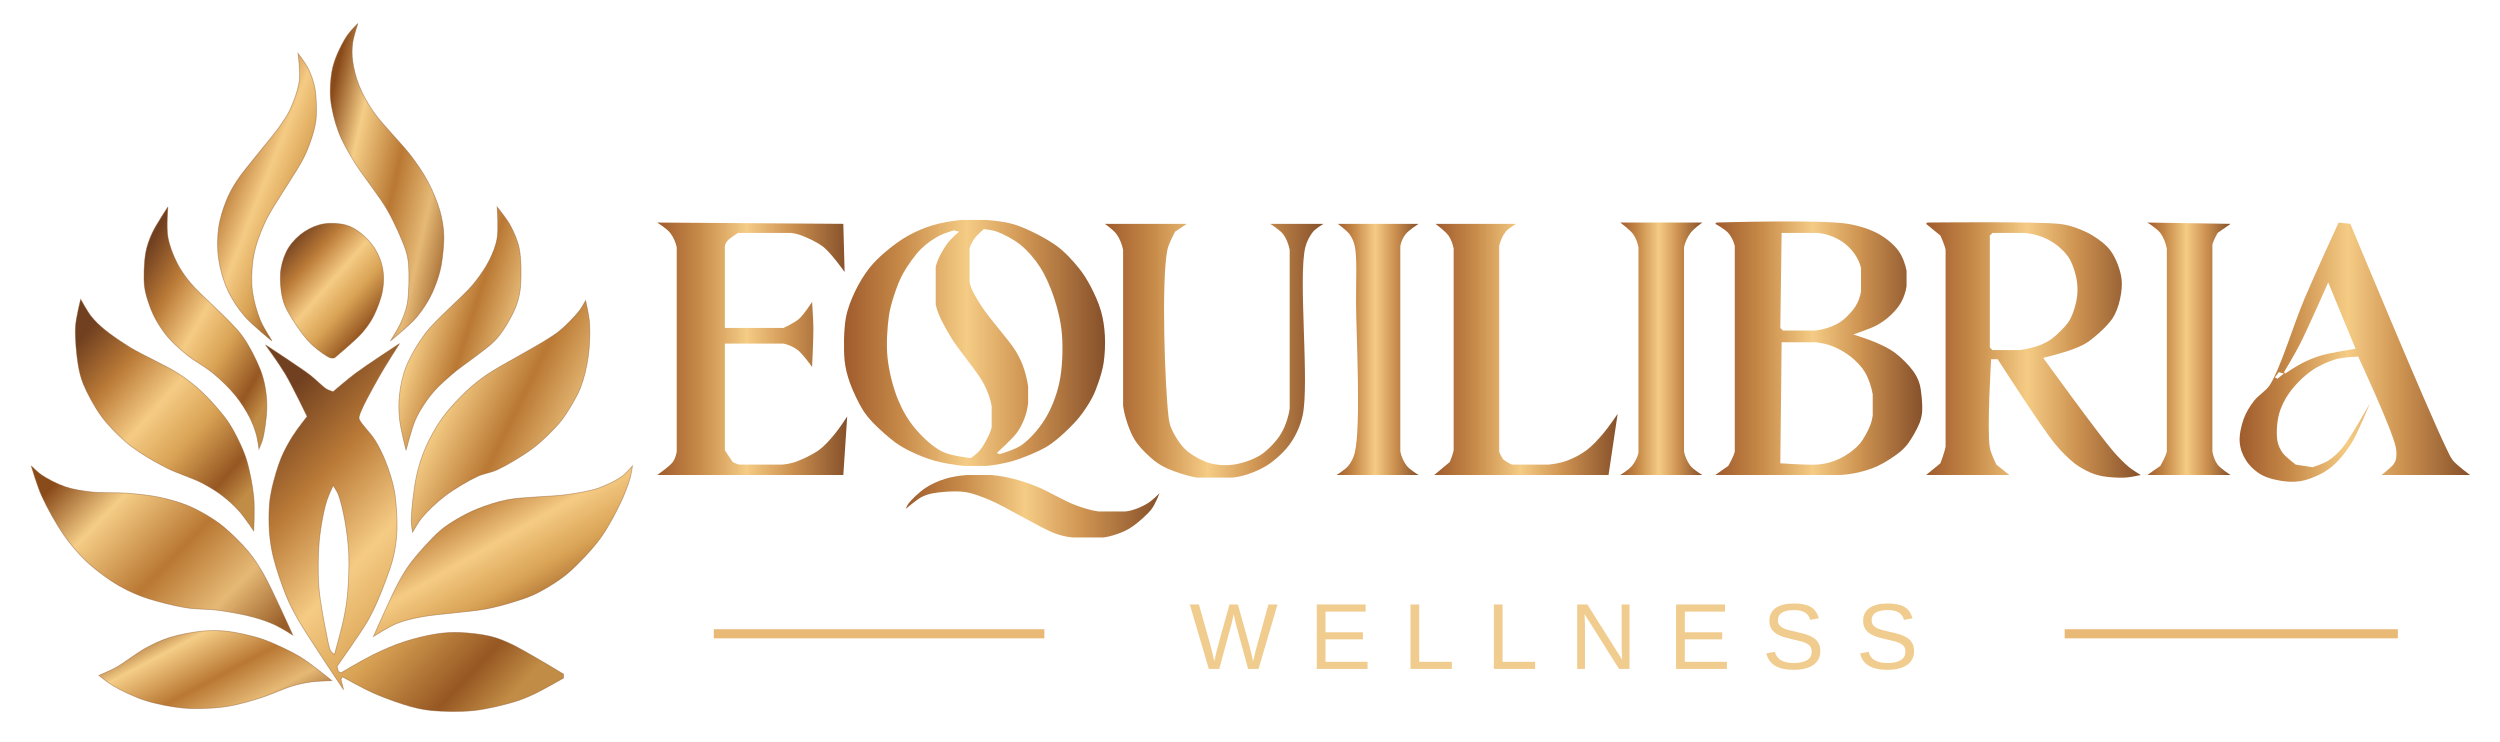
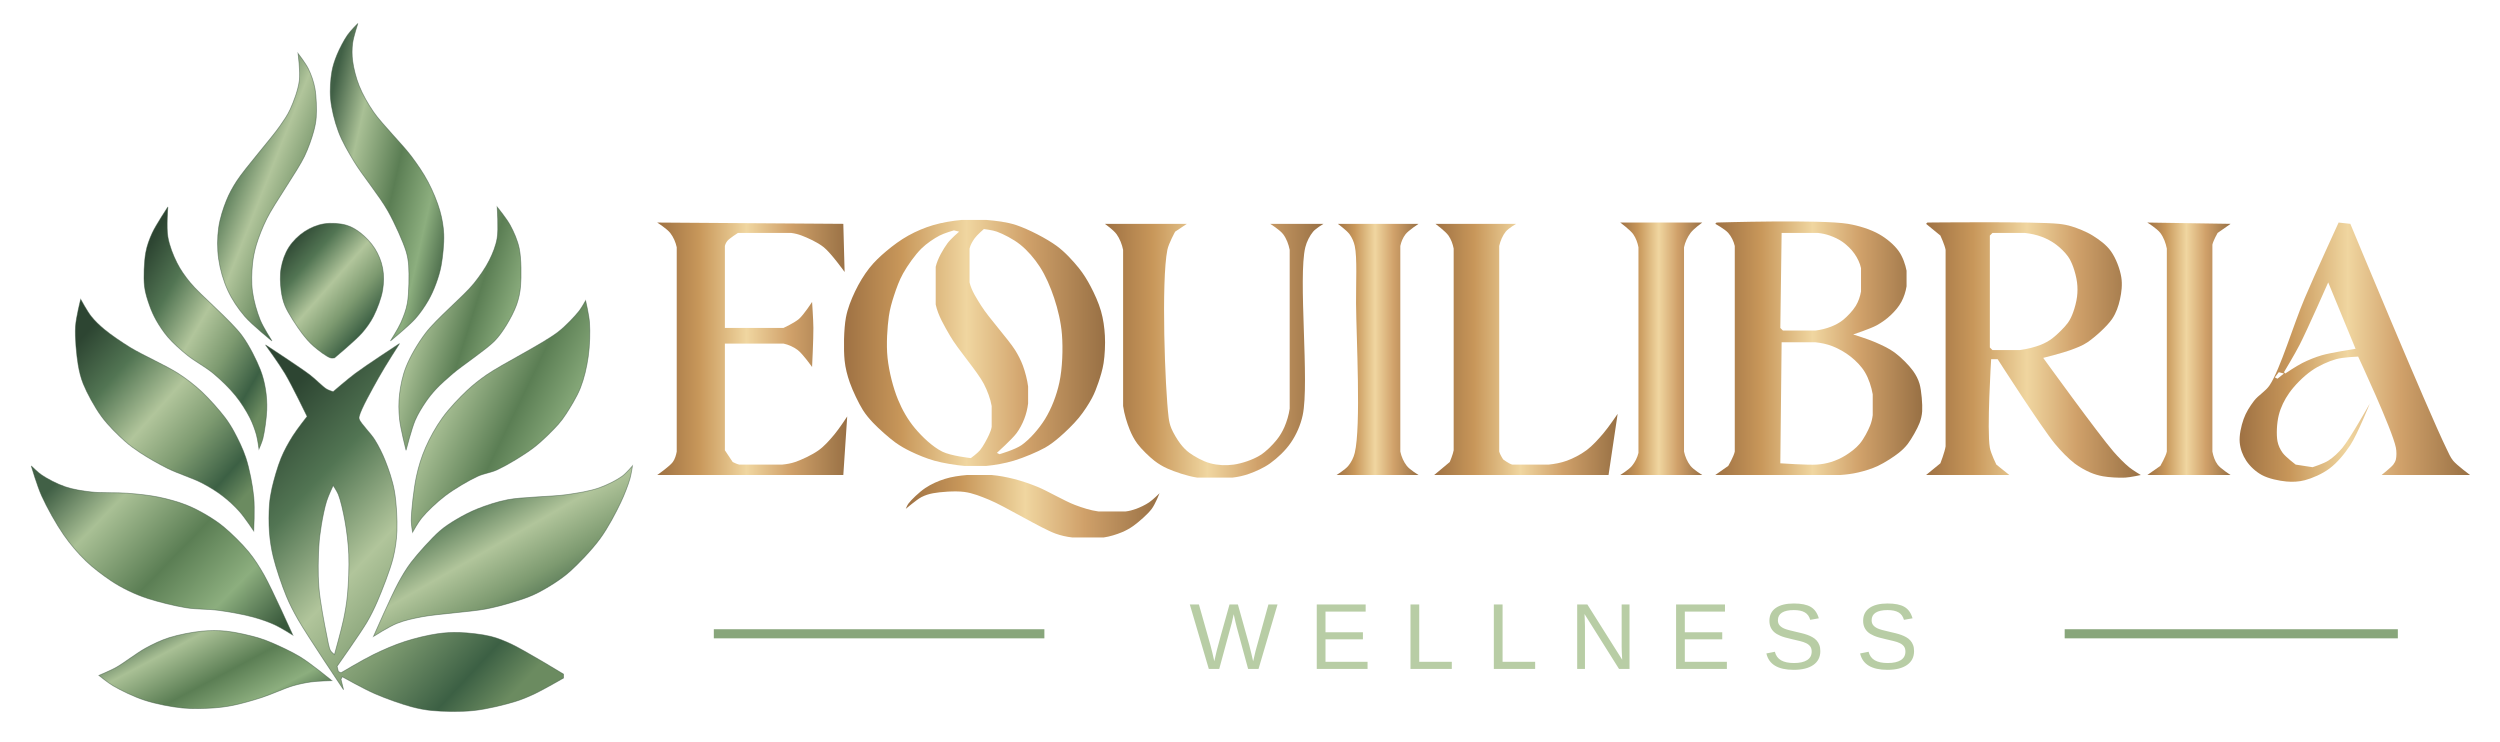
<svg xmlns="http://www.w3.org/2000/svg" viewBox="36 88 1921 570" width="1921" height="570" role="img" aria-label="Equilibria Wellness — logotipo">
  <defs>
    <linearGradient id="bronzeText" x1="0" y1="0" x2="1" y2="0">
-       <stop offset="0" stop-color="#9f5b2d" />
-       <stop offset=".22" stop-color="#c78a48" />
-       <stop offset=".47" stop-color="#f5cc85" />
-       <stop offset=".70" stop-color="#ce9351" />
-       <stop offset="1" stop-color="#86502a" />
+       <stop offset="0" stop-color="#9e7143" />
+       <stop offset=".22" stop-color="#c8975a" />
+       <stop offset=".47" stop-color="#f0d6a0" />
+       <stop offset=".70" stop-color="#d0a16a" />
+       <stop offset="1" stop-color="#987044" />
    </linearGradient>
    <linearGradient id="leafPetal" x1=".09" y1=".12" x2=".82" y2=".96">
-       <stop offset="0" stop-color="#714020" />
-       <stop offset=".22" stop-color="#ba7a37" />
-       <stop offset=".45" stop-color="#f5cb84" />
-       <stop offset=".65" stop-color="#d9a355" />
-       <stop offset=".88" stop-color="#965722" />
-       <stop offset="1" stop-color="#c18c45" />
+       <stop offset="0" stop-color="#2d4532" />
+       <stop offset=".22" stop-color="#527553" />
+       <stop offset=".46" stop-color="#b1c59b" />
+       <stop offset=".67" stop-color="#7d9a70" />
+       <stop offset=".88" stop-color="#3c6044" />
+       <stop offset="1" stop-color="#6b8b60" />
    </linearGradient>
    <linearGradient id="leafPetal2" x1="0" y1=".25" x2="1" y2=".88">
-       <stop offset="0" stop-color="#8a4b1b" />
-       <stop offset=".22" stop-color="#f5cd86" />
-       <stop offset=".52" stop-color="#b97833" />
-       <stop offset=".77" stop-color="#e5b975" />
-       <stop offset="1" stop-color="#995d27" />
+       <stop offset="0" stop-color="#416046" />
+       <stop offset=".22" stop-color="#a9c095" />
+       <stop offset=".52" stop-color="#5b7e54" />
+       <stop offset=".77" stop-color="#8cae7e" />
+       <stop offset="1" stop-color="#38583b" />
    </linearGradient>
  </defs>
  <g shape-rendering="geometricPrecision">
-     <path d="M311.00,106.00 C311.00,106.00 305.29,111.71 303.00,115.00 C300.23,118.97 296.96,125.29 295.00,130.00 C293.26,134.19 291.78,138.53 291.00,143.00 C290.01,148.68 289.34,157.02 290.00,164.00 C290.73,171.75 293.00,180.97 296.00,189.00 C299.02,197.06 303.55,204.59 308.00,212.00 C314.17,222.29 327.46,238.37 334.00,250.00 C339.56,259.88 345.76,273.81 348.00,281.00 C349.11,284.56 349.73,288.28 350.00,292.00 C350.49,298.68 350.32,313.65 349.00,321.00 C348.07,326.19 346.15,331.19 344.00,336.00 C341.83,340.86 336.00,350.00 336.00,350.00 C336.00,350.00 350.25,338.30 355.00,333.00 C358.83,328.73 362.36,323.54 365.00,319.00 C367.40,314.87 369.34,310.47 371.00,306.00 C372.67,301.49 374.13,296.77 375.00,292.00 C376.16,285.66 377.29,275.05 377.00,268.00 C376.75,261.92 375.66,255.85 374.00,250.00 C372.09,243.26 368.68,235.02 365.00,228.00 C361.32,220.97 356.76,214.37 352.00,208.00 C345.17,198.85 329.40,183.26 323.00,174.00 C318.68,167.74 314.63,160.57 312.00,154.00 C309.57,147.92 307.72,140.56 307.00,135.00 C306.40,130.37 306.39,125.63 307.00,121.00 C307.64,116.12 311.00,106.00 311.00,106.00 Z" fill="url(#leafPetal2)" stroke="#875122" stroke-width="0.65" stroke-opacity=".43" fill-rule="evenodd" />
-     <path d="M265.00,129.00 C265.00,129.00 266.91,143.05 266.00,150.00 C265.05,157.29 261.66,166.19 259.00,172.00 C256.88,176.63 253.91,180.83 251.00,185.00 C244.45,194.39 224.41,217.17 218.00,227.00 C214.90,231.75 212.12,236.75 210.00,242.00 C207.57,248.00 205.01,255.79 204.00,263.00 C202.94,270.57 202.87,279.08 204.00,287.00 C205.15,295.08 207.61,303.60 211.00,311.00 C214.32,318.23 218.84,324.95 224.00,331.00 C229.64,337.62 245.00,350.00 245.00,350.00 C245.00,350.00 238.32,339.66 236.00,334.00 C233.40,327.65 230.97,319.24 230.00,312.00 C229.07,305.06 229.40,297.02 230.00,291.00 C230.50,285.93 231.55,280.89 233.00,276.00 C234.75,270.11 237.80,262.43 241.00,256.00 C246.77,244.42 264.49,219.46 270.00,208.00 C272.93,201.92 275.62,194.05 277.00,189.00 C277.98,185.40 278.75,181.72 279.00,178.00 C279.37,172.48 279.15,162.20 278.00,156.00 C277.04,150.82 275.21,145.53 273.00,141.00 C270.89,136.68 265.00,129.00 265.00,129.00 Z" fill="url(#leafPetal)" stroke="#875122" stroke-width="0.65" stroke-opacity=".43" fill-rule="evenodd" />
-     <path d="M165.00,247.00 C165.00,247.00 155.73,261.07 153.00,267.00 C150.80,271.79 148.94,276.81 148.00,282.00 C146.75,288.86 146.23,301.12 147.00,308.00 C147.57,313.14 149.45,318.67 151.00,323.00 C152.36,326.79 154.01,330.50 156.00,334.00 C158.29,338.04 161.55,343.01 165.00,347.00 C168.96,351.58 174.69,356.70 180.00,361.00 C185.82,365.71 193.81,369.81 200.00,375.00 C206.14,380.15 212.36,386.26 217.00,392.00 C221.24,397.25 225.42,403.92 228.00,409.00 C230.11,413.14 231.87,417.97 233.00,422.00 C234.01,425.59 235.00,433.00 235.00,433.00 C235.00,433.00 237.30,427.76 238.00,425.00 C239.25,420.03 240.77,409.37 241.00,403.00 C241.20,397.66 240.85,392.19 240.00,387.00 C239.17,381.89 237.91,376.81 236.00,372.00 C233.23,365.02 227.83,353.93 222.00,346.00 C213.44,334.34 189.90,314.76 182.00,305.00 C178.22,300.33 174.68,295.38 172.00,290.00 C169.08,284.15 166.18,276.96 165.00,270.00 C163.77,262.74 165.00,247.00 165.00,247.00 Z" fill="url(#leafPetal)" stroke="#875122" stroke-width="0.65" stroke-opacity=".43" fill-rule="evenodd" />
-     <path d="M418.00,247.00 C418.00,247.00 419.18,264.10 418.00,271.00 C416.99,276.92 414.69,282.63 412.00,288.00 C409.04,293.91 404.53,300.39 400.00,306.00 C392.17,315.68 371.35,332.96 363.00,344.00 C356.96,351.98 351.18,362.01 348.00,370.00 C345.34,376.69 343.79,384.28 343.00,391.00 C342.26,397.29 342.35,403.70 343.00,410.00 C343.74,417.21 348.00,434.00 348.00,434.00 C348.00,434.00 352.35,417.15 355.00,411.00 C357.13,406.06 360.29,400.99 363.00,397.00 C365.40,393.47 368.09,390.12 371.00,387.00 C374.46,383.28 379.51,378.82 384.00,375.00 C391.40,368.71 409.51,356.62 416.00,350.00 C419.50,346.43 422.37,342.25 425.00,338.00 C427.88,333.34 431.22,327.07 433.00,322.00 C434.58,317.50 435.58,312.75 436.00,308.00 C436.64,300.81 436.62,286.89 435.00,279.00 C433.70,272.69 430.89,266.35 428.00,261.00 C425.27,255.96 418.00,247.00 418.00,247.00 Z" fill="url(#leafPetal2)" stroke="#875122" stroke-width="0.65" stroke-opacity=".43" fill-rule="evenodd" />
-     <path d="M285.00,260.00 C279.68,260.86 274.50,263.04 270.00,266.00 C265.39,269.04 261.06,273.24 258.00,278.00 C254.93,282.77 253.01,288.41 252.00,294.00 C250.99,299.58 251.40,306.14 252.00,311.00 C252.50,315.09 253.40,319.20 255.00,323.00 C257.40,328.69 264.18,338.91 268.00,344.00 C270.69,347.59 273.63,351.04 277.00,354.00 C280.66,357.22 287.01,362.07 290.00,363.00 C290.95,363.30 293.00,363.00 293.00,363.00 C293.00,363.00 309.15,349.53 314.00,344.00 C317.48,340.04 320.61,335.70 323.00,331.00 C325.80,325.50 328.93,317.27 330.00,311.00 C330.95,305.41 331.04,299.43 330.00,294.00 C328.98,288.71 326.87,283.56 324.00,279.00 C321.12,274.42 316.78,269.96 313.00,267.00 C309.71,264.43 306.02,262.15 302.00,261.00 C297.26,259.64 290.46,259.11 285.00,260.00 Z" fill="url(#leafPetal)" stroke="#875122" stroke-width="0.65" stroke-opacity=".43" fill-rule="evenodd" />
-     <path d="M98.00,318.00 C98.00,318.00 94.43,331.89 94.00,339.00 C93.50,347.39 94.78,360.67 96.00,368.00 C96.85,373.10 98.05,378.21 100.00,383.00 C102.77,389.82 108.58,400.64 114.00,408.00 C119.17,415.03 126.88,422.43 132.00,427.00 C135.73,430.33 139.82,433.25 144.00,436.00 C149.46,439.59 157.77,444.42 165.00,448.00 C172.83,451.88 184.04,455.38 191.00,459.00 C196.58,461.90 202.16,465.30 207.00,469.00 C211.69,472.58 216.07,476.60 220.00,481.00 C224.03,485.51 231.00,496.00 231.00,496.00 C231.00,496.00 231.85,478.62 231.00,470.00 C230.07,460.61 227.67,448.34 225.00,440.00 C222.77,433.04 218.77,425.13 216.00,420.00 C213.94,416.18 211.63,412.46 209.00,409.00 C204.97,403.70 197.06,394.64 191.00,389.00 C185.44,383.82 179.37,379.15 173.00,375.00 C163.95,369.09 145.43,360.82 136.00,355.00 C129.08,350.72 120.92,345.13 116.00,341.00 C112.39,337.97 108.92,334.70 106.00,331.00 C102.96,327.15 98.00,318.00 98.00,318.00 Z" fill="url(#leafPetal)" stroke="#875122" stroke-width="0.65" stroke-opacity=".43" fill-rule="evenodd" />
-     <path d="M486.00,319.00 C486.00,319.00 482.96,324.54 481.00,327.00 C477.67,331.18 470.95,338.36 465.00,343.00 C453.60,351.90 421.41,368.07 410.00,376.00 C404.74,379.66 399.66,383.61 395.00,388.00 C389.23,393.43 381.34,401.60 376.00,409.00 C370.85,416.14 366.30,424.44 363.00,432.00 C359.92,439.05 357.62,446.48 356.00,454.00 C353.98,463.34 352.02,480.79 352.00,488.00 C351.99,491.02 353.00,497.00 353.00,497.00 C353.00,497.00 357.23,489.35 360.00,486.00 C364.01,481.14 371.42,473.99 378.00,469.00 C385.16,463.57 396.19,457.13 403.00,454.00 C407.79,451.80 413.22,451.21 418.00,449.00 C425.35,445.60 438.19,437.96 446.00,432.00 C452.93,426.71 460.99,418.50 465.00,414.00 C467.22,411.51 469.19,408.80 471.00,406.00 C473.97,401.40 479.22,393.08 482.00,386.00 C484.90,378.62 486.84,370.16 488.00,362.00 C489.19,353.63 489.49,343.20 489.00,336.00 C488.61,330.26 486.00,319.00 486.00,319.00 Z" fill="url(#leafPetal2)" stroke="#875122" stroke-width="0.65" stroke-opacity=".43" fill-rule="evenodd" />
-     <path d="M240.00,353.00 C240.00,353.00 250.46,367.37 255.00,375.00 C260.44,384.13 272.00,408.00 272.00,408.00 C272.00,408.00 264.29,417.75 261.00,423.00 C257.65,428.34 254.44,434.07 252.00,440.00 C249.25,446.67 246.38,456.96 245.00,463.00 C244.03,467.27 243.33,471.63 243.00,476.00 C242.57,481.68 242.48,490.31 243.00,497.00 C243.50,503.39 244.48,509.77 246.00,516.00 C248.01,524.24 252.70,538.03 256.00,546.00 C258.57,552.20 261.67,558.18 265.00,564.00 C271.99,576.22 300.00,618.00 300.00,618.00 L298.00,610.00 L299.00,608.00 C299.00,608.00 315.39,617.25 324.00,621.00 C332.85,624.86 344.60,629.00 352.00,631.00 C357.24,632.42 362.60,633.50 368.00,634.00 C376.01,634.74 389.40,635.15 400.00,634.00 C410.73,632.84 424.21,629.39 432.00,627.00 C437.15,625.42 442.13,623.29 447.00,621.00 C453.22,618.07 469.00,609.00 469.00,609.00 L469.00,606.00 C469.00,606.00 438.53,587.49 429.00,583.00 C423.85,580.57 418.53,578.36 413.00,577.00 C406.32,575.35 395.87,574.23 389.00,574.00 C383.33,573.81 377.62,574.17 372.00,575.00 C364.95,576.04 355.15,578.34 347.00,581.00 C338.81,583.67 330.79,587.21 323.00,591.00 C314.81,594.98 298.00,605.00 298.00,605.00 L296.00,604.00 L295.00,600.00 C295.00,600.00 313.04,574.48 318.00,566.00 C321.01,560.85 323.64,555.48 326.00,550.00 C329.49,541.89 335.72,526.11 338.00,517.00 C339.72,510.14 340.73,503.07 341.00,496.00 C341.34,487.29 340.64,474.04 339.00,465.00 C337.57,457.12 334.59,448.49 332.00,442.00 C329.79,436.46 327.13,431.07 324.00,426.00 C320.68,420.63 313.16,413.48 312.00,410.00 C311.79,409.37 311.85,408.65 312.00,408.00 C313.36,402.23 321.81,387.33 327.00,378.00 C331.95,369.11 343.00,352.00 343.00,352.00 C343.00,352.00 317.42,368.71 309.00,375.00 C303.12,379.39 292.00,389.00 292.00,389.00 C292.00,389.00 288.54,387.93 287.00,387.00 C283.80,385.07 278.52,379.43 274.00,376.00 C266.29,370.15 240.00,353.00 240.00,353.00 Z M292.00,461.00 C292.00,461.00 295.00,465.51 296.00,468.00 C297.78,472.44 299.77,481.24 301.00,488.00 C302.40,495.67 303.64,505.28 304.00,514.00 C304.39,523.52 303.79,536.66 303.00,545.00 C302.40,551.38 301.31,557.72 300.00,564.00 C298.40,571.69 293.00,591.00 293.00,591.00 C293.00,591.00 290.70,589.23 290.00,588.00 C288.64,585.59 287.83,580.04 287.00,576.00 C285.33,567.86 281.92,550.38 281.00,539.00 C280.17,528.70 280.53,516.01 281.00,508.00 C281.33,502.30 282.05,496.63 283.00,491.00 C283.99,485.16 285.42,478.00 287.00,473.00 C288.31,468.87 292.00,461.00 292.00,461.00 Z" fill="url(#leafPetal)" stroke="#875122" stroke-width="0.65" stroke-opacity=".43" fill-rule="evenodd" />
-     <path d="M60.00,446.00 C60.00,446.00 64.65,461.61 68.00,469.00 C72.04,477.93 79.20,490.70 85.00,499.00 C90.01,506.17 95.95,513.16 102.00,519.00 C107.81,524.60 115.43,530.24 121.00,534.00 C125.46,537.01 130.16,539.66 135.00,542.00 C139.84,544.34 144.87,546.36 150.00,548.00 C157.30,550.33 169.96,553.56 179.00,555.00 C187.26,556.32 195.72,555.88 204.00,557.00 C212.51,558.16 222.84,560.06 230.00,562.00 C235.80,563.57 241.82,565.63 247.00,568.00 C251.89,570.24 261.00,576.00 261.00,576.00 C261.00,576.00 244.98,540.52 239.00,530.00 C235.44,523.73 231.57,517.58 227.00,512.00 C221.87,505.75 213.46,497.56 208.00,493.00 C203.95,489.62 199.54,486.69 195.00,484.00 C190.17,481.14 184.56,478.16 179.00,476.00 C172.83,473.60 165.13,471.46 158.00,470.00 C150.48,468.47 142.04,467.64 134.00,467.00 C125.33,466.30 114.01,466.94 106.00,466.00 C99.25,465.21 92.39,464.19 86.00,462.00 C79.65,459.82 72.26,455.86 68.00,453.00 C65.06,451.02 60.00,446.00 60.00,446.00 Z" fill="url(#leafPetal2)" stroke="#875122" stroke-width="0.65" stroke-opacity=".43" fill-rule="evenodd" />
-     <path d="M522.00,446.00 C522.00,446.00 517.06,451.79 514.00,454.00 C509.75,457.06 502.34,460.80 496.00,463.00 C488.97,465.44 480.08,466.81 472.00,468.00 C460.34,469.71 437.49,469.78 426.00,472.00 C418.13,473.52 409.49,476.41 403.00,479.00 C397.46,481.21 391.83,484.14 387.00,487.00 C382.46,489.69 377.97,492.54 374.00,496.00 C367.92,501.30 357.19,513.18 352.00,520.00 C348.19,525.01 344.99,530.47 342.00,536.00 C336.92,545.39 323.00,577.00 323.00,577.00 C323.00,577.00 334.78,569.50 341.00,567.00 C347.08,564.56 353.57,563.23 360.00,562.00 C371.30,559.83 397.53,558.13 409.00,556.00 C415.76,554.75 422.83,552.85 429.00,551.00 C434.75,549.27 440.53,547.48 446.00,545.00 C451.52,542.49 457.34,539.04 462.00,536.00 C466.19,533.27 470.29,530.35 474.00,527.00 C480.05,521.53 490.48,510.91 497.00,502.00 C503.35,493.32 509.30,481.76 513.00,474.00 C515.77,468.19 518.62,460.72 520.00,456.00 C520.95,452.74 522.00,446.00 522.00,446.00 Z" fill="url(#leafPetal)" stroke="#875122" stroke-width="0.65" stroke-opacity=".43" fill-rule="evenodd" />
-     <path d="M112.00,607.00 C112.00,607.00 119.09,612.71 123.00,615.00 C128.75,618.37 138.64,623.26 147.00,626.00 C155.87,628.91 167.11,631.09 176.00,632.00 C183.96,632.81 193.49,632.43 200.00,632.00 C205.03,631.67 210.06,631.00 215.00,630.00 C221.20,628.75 229.77,626.34 237.00,624.00 C244.68,621.52 254.61,616.87 261.00,615.00 C265.58,613.66 270.27,612.65 275.00,612.00 C280.01,611.31 291.00,611.00 291.00,611.00 C291.00,611.00 274.74,597.78 267.00,593.00 C260.03,588.69 250.56,584.39 245.00,582.00 C241.42,580.46 237.75,579.07 234.00,578.00 C228.19,576.35 217.21,573.74 210.00,573.00 C203.70,572.35 197.30,572.38 191.00,573.00 C183.62,573.73 173.18,575.72 166.00,578.00 C159.74,579.99 153.77,582.86 148.00,586.00 C141.10,589.75 131.09,597.63 125.00,601.00 C120.82,603.31 112.00,607.00 112.00,607.00 Z" fill="url(#leafPetal2)" stroke="#875122" stroke-width="0.65" stroke-opacity=".43" fill-rule="evenodd" />
+     <path d="M311.00,106.00 C311.00,106.00 305.29,111.71 303.00,115.00 C300.23,118.97 296.96,125.29 295.00,130.00 C293.26,134.19 291.78,138.53 291.00,143.00 C290.01,148.68 289.34,157.02 290.00,164.00 C290.73,171.75 293.00,180.97 296.00,189.00 C299.02,197.06 303.55,204.59 308.00,212.00 C314.17,222.29 327.46,238.37 334.00,250.00 C339.56,259.88 345.76,273.81 348.00,281.00 C349.11,284.56 349.73,288.28 350.00,292.00 C350.49,298.68 350.32,313.65 349.00,321.00 C348.07,326.19 346.15,331.19 344.00,336.00 C341.83,340.86 336.00,350.00 336.00,350.00 C336.00,350.00 350.25,338.30 355.00,333.00 C358.83,328.73 362.36,323.54 365.00,319.00 C367.40,314.87 369.34,310.47 371.00,306.00 C372.67,301.49 374.13,296.77 375.00,292.00 C376.16,285.66 377.29,275.05 377.00,268.00 C376.75,261.92 375.66,255.85 374.00,250.00 C372.09,243.26 368.68,235.02 365.00,228.00 C361.32,220.97 356.76,214.37 352.00,208.00 C345.17,198.85 329.40,183.26 323.00,174.00 C318.68,167.74 314.63,160.57 312.00,154.00 C309.57,147.92 307.72,140.56 307.00,135.00 C306.40,130.37 306.39,125.63 307.00,121.00 C307.64,116.12 311.00,106.00 311.00,106.00 Z" fill="url(#leafPetal2)" stroke="#344f39" stroke-width="0.65" stroke-opacity=".48" fill-rule="evenodd" />
+     <path d="M265.00,129.00 C265.00,129.00 266.91,143.05 266.00,150.00 C265.05,157.29 261.66,166.19 259.00,172.00 C256.88,176.63 253.91,180.83 251.00,185.00 C244.45,194.39 224.41,217.17 218.00,227.00 C214.90,231.75 212.12,236.75 210.00,242.00 C207.57,248.00 205.01,255.79 204.00,263.00 C202.94,270.57 202.87,279.08 204.00,287.00 C205.15,295.08 207.61,303.60 211.00,311.00 C214.32,318.23 218.84,324.95 224.00,331.00 C229.64,337.62 245.00,350.00 245.00,350.00 C245.00,350.00 238.32,339.66 236.00,334.00 C233.40,327.65 230.97,319.24 230.00,312.00 C229.07,305.06 229.40,297.02 230.00,291.00 C230.50,285.93 231.55,280.89 233.00,276.00 C234.75,270.11 237.80,262.43 241.00,256.00 C246.77,244.42 264.49,219.46 270.00,208.00 C272.93,201.92 275.62,194.05 277.00,189.00 C277.98,185.40 278.75,181.72 279.00,178.00 C279.37,172.48 279.15,162.20 278.00,156.00 C277.04,150.82 275.21,145.53 273.00,141.00 C270.89,136.68 265.00,129.00 265.00,129.00 Z" fill="url(#leafPetal)" stroke="#344f39" stroke-width="0.65" stroke-opacity=".48" fill-rule="evenodd" />
+     <path d="M165.00,247.00 C165.00,247.00 155.73,261.07 153.00,267.00 C150.80,271.79 148.94,276.81 148.00,282.00 C146.75,288.86 146.23,301.12 147.00,308.00 C147.57,313.14 149.45,318.67 151.00,323.00 C152.36,326.79 154.01,330.50 156.00,334.00 C158.29,338.04 161.55,343.01 165.00,347.00 C168.96,351.58 174.69,356.70 180.00,361.00 C185.82,365.71 193.81,369.81 200.00,375.00 C206.14,380.15 212.36,386.26 217.00,392.00 C221.24,397.25 225.42,403.92 228.00,409.00 C230.11,413.14 231.87,417.97 233.00,422.00 C234.01,425.59 235.00,433.00 235.00,433.00 C235.00,433.00 237.30,427.76 238.00,425.00 C239.25,420.03 240.77,409.37 241.00,403.00 C241.20,397.66 240.85,392.19 240.00,387.00 C239.17,381.89 237.91,376.81 236.00,372.00 C233.23,365.02 227.83,353.93 222.00,346.00 C213.44,334.34 189.90,314.76 182.00,305.00 C178.22,300.33 174.68,295.38 172.00,290.00 C169.08,284.15 166.18,276.96 165.00,270.00 C163.77,262.74 165.00,247.00 165.00,247.00 Z" fill="url(#leafPetal)" stroke="#344f39" stroke-width="0.65" stroke-opacity=".48" fill-rule="evenodd" />
+     <path d="M418.00,247.00 C418.00,247.00 419.18,264.10 418.00,271.00 C416.99,276.92 414.69,282.63 412.00,288.00 C409.04,293.91 404.53,300.39 400.00,306.00 C392.17,315.68 371.35,332.96 363.00,344.00 C356.96,351.98 351.18,362.01 348.00,370.00 C345.34,376.69 343.79,384.28 343.00,391.00 C342.26,397.29 342.35,403.70 343.00,410.00 C343.74,417.21 348.00,434.00 348.00,434.00 C348.00,434.00 352.35,417.15 355.00,411.00 C357.13,406.06 360.29,400.99 363.00,397.00 C365.40,393.47 368.09,390.12 371.00,387.00 C374.46,383.28 379.51,378.82 384.00,375.00 C391.40,368.71 409.51,356.62 416.00,350.00 C419.50,346.43 422.37,342.25 425.00,338.00 C427.88,333.34 431.22,327.07 433.00,322.00 C434.58,317.50 435.58,312.75 436.00,308.00 C436.64,300.81 436.62,286.89 435.00,279.00 C433.70,272.69 430.89,266.35 428.00,261.00 C425.27,255.96 418.00,247.00 418.00,247.00 Z" fill="url(#leafPetal2)" stroke="#344f39" stroke-width="0.65" stroke-opacity=".48" fill-rule="evenodd" />
+     <path d="M285.00,260.00 C279.68,260.86 274.50,263.04 270.00,266.00 C265.39,269.04 261.06,273.24 258.00,278.00 C254.93,282.77 253.01,288.41 252.00,294.00 C250.99,299.58 251.40,306.14 252.00,311.00 C252.50,315.09 253.40,319.20 255.00,323.00 C257.40,328.69 264.18,338.91 268.00,344.00 C270.69,347.59 273.63,351.04 277.00,354.00 C280.66,357.22 287.01,362.07 290.00,363.00 C290.95,363.30 293.00,363.00 293.00,363.00 C293.00,363.00 309.15,349.53 314.00,344.00 C317.48,340.04 320.61,335.70 323.00,331.00 C325.80,325.50 328.93,317.27 330.00,311.00 C330.95,305.41 331.04,299.43 330.00,294.00 C328.98,288.71 326.87,283.56 324.00,279.00 C321.12,274.42 316.78,269.96 313.00,267.00 C309.71,264.43 306.02,262.15 302.00,261.00 C297.26,259.64 290.46,259.11 285.00,260.00 Z" fill="url(#leafPetal)" stroke="#344f39" stroke-width="0.65" stroke-opacity=".48" fill-rule="evenodd" />
+     <path d="M98.00,318.00 C98.00,318.00 94.43,331.89 94.00,339.00 C93.50,347.39 94.78,360.67 96.00,368.00 C96.85,373.10 98.05,378.21 100.00,383.00 C102.77,389.82 108.58,400.64 114.00,408.00 C119.17,415.03 126.88,422.43 132.00,427.00 C135.73,430.33 139.82,433.25 144.00,436.00 C149.46,439.59 157.77,444.42 165.00,448.00 C172.83,451.88 184.04,455.38 191.00,459.00 C196.58,461.90 202.16,465.30 207.00,469.00 C211.69,472.58 216.07,476.60 220.00,481.00 C224.03,485.51 231.00,496.00 231.00,496.00 C231.00,496.00 231.85,478.62 231.00,470.00 C230.07,460.61 227.67,448.34 225.00,440.00 C222.77,433.04 218.77,425.13 216.00,420.00 C213.94,416.18 211.63,412.46 209.00,409.00 C204.97,403.70 197.06,394.64 191.00,389.00 C185.44,383.82 179.37,379.15 173.00,375.00 C163.95,369.09 145.43,360.82 136.00,355.00 C129.08,350.72 120.92,345.13 116.00,341.00 C112.39,337.97 108.92,334.70 106.00,331.00 C102.96,327.15 98.00,318.00 98.00,318.00 Z" fill="url(#leafPetal)" stroke="#344f39" stroke-width="0.65" stroke-opacity=".48" fill-rule="evenodd" />
+     <path d="M486.00,319.00 C486.00,319.00 482.96,324.54 481.00,327.00 C477.67,331.18 470.95,338.36 465.00,343.00 C453.60,351.90 421.41,368.07 410.00,376.00 C404.74,379.66 399.66,383.61 395.00,388.00 C389.23,393.43 381.34,401.60 376.00,409.00 C370.85,416.14 366.30,424.44 363.00,432.00 C359.92,439.05 357.62,446.48 356.00,454.00 C353.98,463.34 352.02,480.79 352.00,488.00 C351.99,491.02 353.00,497.00 353.00,497.00 C353.00,497.00 357.23,489.35 360.00,486.00 C364.01,481.14 371.42,473.99 378.00,469.00 C385.16,463.57 396.19,457.13 403.00,454.00 C407.79,451.80 413.22,451.21 418.00,449.00 C425.35,445.60 438.19,437.96 446.00,432.00 C452.93,426.71 460.99,418.50 465.00,414.00 C467.22,411.51 469.19,408.80 471.00,406.00 C473.97,401.40 479.22,393.08 482.00,386.00 C484.90,378.62 486.84,370.16 488.00,362.00 C489.19,353.63 489.49,343.20 489.00,336.00 C488.61,330.26 486.00,319.00 486.00,319.00 Z" fill="url(#leafPetal2)" stroke="#344f39" stroke-width="0.65" stroke-opacity=".48" fill-rule="evenodd" />
+     <path d="M240.00,353.00 C240.00,353.00 250.46,367.37 255.00,375.00 C260.44,384.13 272.00,408.00 272.00,408.00 C272.00,408.00 264.29,417.75 261.00,423.00 C257.65,428.34 254.44,434.07 252.00,440.00 C249.25,446.67 246.38,456.96 245.00,463.00 C244.03,467.27 243.33,471.63 243.00,476.00 C242.57,481.68 242.48,490.31 243.00,497.00 C243.50,503.39 244.48,509.77 246.00,516.00 C248.01,524.24 252.70,538.03 256.00,546.00 C258.57,552.20 261.67,558.18 265.00,564.00 C271.99,576.22 300.00,618.00 300.00,618.00 L298.00,610.00 L299.00,608.00 C299.00,608.00 315.39,617.25 324.00,621.00 C332.85,624.86 344.60,629.00 352.00,631.00 C357.24,632.42 362.60,633.50 368.00,634.00 C376.01,634.74 389.40,635.15 400.00,634.00 C410.73,632.84 424.21,629.39 432.00,627.00 C437.15,625.42 442.13,623.29 447.00,621.00 C453.22,618.07 469.00,609.00 469.00,609.00 L469.00,606.00 C469.00,606.00 438.53,587.49 429.00,583.00 C423.85,580.57 418.53,578.36 413.00,577.00 C406.32,575.35 395.87,574.23 389.00,574.00 C383.33,573.81 377.62,574.17 372.00,575.00 C364.95,576.04 355.15,578.34 347.00,581.00 C338.81,583.67 330.79,587.21 323.00,591.00 C314.81,594.98 298.00,605.00 298.00,605.00 L296.00,604.00 L295.00,600.00 C295.00,600.00 313.04,574.48 318.00,566.00 C321.01,560.85 323.64,555.48 326.00,550.00 C329.49,541.89 335.72,526.11 338.00,517.00 C339.72,510.14 340.73,503.07 341.00,496.00 C341.34,487.29 340.64,474.04 339.00,465.00 C337.57,457.12 334.59,448.49 332.00,442.00 C329.79,436.46 327.13,431.07 324.00,426.00 C320.68,420.63 313.16,413.48 312.00,410.00 C311.79,409.37 311.85,408.65 312.00,408.00 C313.36,402.23 321.81,387.33 327.00,378.00 C331.95,369.11 343.00,352.00 343.00,352.00 C343.00,352.00 317.42,368.71 309.00,375.00 C303.12,379.39 292.00,389.00 292.00,389.00 C292.00,389.00 288.54,387.93 287.00,387.00 C283.80,385.07 278.52,379.43 274.00,376.00 C266.29,370.15 240.00,353.00 240.00,353.00 Z M292.00,461.00 C292.00,461.00 295.00,465.51 296.00,468.00 C297.78,472.44 299.77,481.24 301.00,488.00 C302.40,495.67 303.64,505.28 304.00,514.00 C304.39,523.52 303.79,536.66 303.00,545.00 C302.40,551.38 301.31,557.72 300.00,564.00 C298.40,571.69 293.00,591.00 293.00,591.00 C293.00,591.00 290.70,589.23 290.00,588.00 C288.64,585.59 287.83,580.04 287.00,576.00 C285.33,567.86 281.92,550.38 281.00,539.00 C280.17,528.70 280.53,516.01 281.00,508.00 C281.33,502.30 282.05,496.63 283.00,491.00 C283.99,485.16 285.42,478.00 287.00,473.00 C288.31,468.87 292.00,461.00 292.00,461.00 Z" fill="url(#leafPetal)" stroke="#344f39" stroke-width="0.65" stroke-opacity=".48" fill-rule="evenodd" />
+     <path d="M60.00,446.00 C60.00,446.00 64.65,461.61 68.00,469.00 C72.04,477.93 79.20,490.70 85.00,499.00 C90.01,506.17 95.95,513.16 102.00,519.00 C107.81,524.60 115.43,530.24 121.00,534.00 C125.46,537.01 130.16,539.66 135.00,542.00 C139.84,544.34 144.87,546.36 150.00,548.00 C157.30,550.33 169.96,553.56 179.00,555.00 C187.26,556.32 195.72,555.88 204.00,557.00 C212.51,558.16 222.84,560.06 230.00,562.00 C235.80,563.57 241.82,565.63 247.00,568.00 C251.89,570.24 261.00,576.00 261.00,576.00 C261.00,576.00 244.98,540.52 239.00,530.00 C235.44,523.73 231.57,517.58 227.00,512.00 C221.87,505.75 213.46,497.56 208.00,493.00 C203.95,489.62 199.54,486.69 195.00,484.00 C190.17,481.14 184.56,478.16 179.00,476.00 C172.83,473.60 165.13,471.46 158.00,470.00 C150.48,468.47 142.04,467.64 134.00,467.00 C125.33,466.30 114.01,466.94 106.00,466.00 C99.25,465.21 92.39,464.19 86.00,462.00 C79.65,459.82 72.26,455.86 68.00,453.00 C65.06,451.02 60.00,446.00 60.00,446.00 Z" fill="url(#leafPetal2)" stroke="#344f39" stroke-width="0.65" stroke-opacity=".48" fill-rule="evenodd" />
+     <path d="M522.00,446.00 C522.00,446.00 517.06,451.79 514.00,454.00 C509.75,457.06 502.34,460.80 496.00,463.00 C488.97,465.44 480.08,466.81 472.00,468.00 C460.34,469.71 437.49,469.78 426.00,472.00 C418.13,473.52 409.49,476.41 403.00,479.00 C397.46,481.21 391.83,484.14 387.00,487.00 C382.46,489.69 377.97,492.54 374.00,496.00 C367.92,501.30 357.19,513.18 352.00,520.00 C348.19,525.01 344.99,530.47 342.00,536.00 C336.92,545.39 323.00,577.00 323.00,577.00 C323.00,577.00 334.78,569.50 341.00,567.00 C347.08,564.56 353.57,563.23 360.00,562.00 C371.30,559.83 397.53,558.13 409.00,556.00 C415.76,554.75 422.83,552.85 429.00,551.00 C434.75,549.27 440.53,547.48 446.00,545.00 C451.52,542.49 457.34,539.04 462.00,536.00 C466.19,533.27 470.29,530.35 474.00,527.00 C480.05,521.53 490.48,510.91 497.00,502.00 C503.35,493.32 509.30,481.76 513.00,474.00 C515.77,468.19 518.62,460.72 520.00,456.00 C520.95,452.74 522.00,446.00 522.00,446.00 Z" fill="url(#leafPetal)" stroke="#344f39" stroke-width="0.65" stroke-opacity=".48" fill-rule="evenodd" />
+     <path d="M112.00,607.00 C112.00,607.00 119.09,612.71 123.00,615.00 C128.75,618.37 138.64,623.26 147.00,626.00 C155.87,628.91 167.11,631.09 176.00,632.00 C183.96,632.81 193.49,632.43 200.00,632.00 C205.03,631.67 210.06,631.00 215.00,630.00 C221.20,628.75 229.77,626.34 237.00,624.00 C244.68,621.52 254.61,616.87 261.00,615.00 C265.58,613.66 270.27,612.65 275.00,612.00 C280.01,611.31 291.00,611.00 291.00,611.00 C291.00,611.00 274.74,597.78 267.00,593.00 C260.03,588.69 250.56,584.39 245.00,582.00 C241.42,580.46 237.75,579.07 234.00,578.00 C228.19,576.35 217.21,573.74 210.00,573.00 C203.70,572.35 197.30,572.38 191.00,573.00 C183.62,573.73 173.18,575.72 166.00,578.00 C159.74,579.99 153.77,582.86 148.00,586.00 C141.10,589.75 131.09,597.63 125.00,601.00 C120.82,603.31 112.00,607.00 112.00,607.00 Z" fill="url(#leafPetal2)" stroke="#344f39" stroke-width="0.65" stroke-opacity=".48" fill-rule="evenodd" />
    <path d="M775.00,257.00 C768.13,257.62 759.87,258.96 753.00,261.00 C746.41,262.96 740.01,265.67 734.00,269.00 C727.96,272.35 722.00,276.79 717.00,281.00 C712.31,284.95 707.79,289.19 704.00,294.00 C699.93,299.17 696.01,305.65 693.00,312.00 C689.98,318.37 687.29,325.06 686.00,332.00 C684.35,340.88 684.16,356.63 685.00,365.00 C685.58,370.79 687.07,376.51 689.00,382.00 C691.25,388.40 695.81,397.91 699.00,403.00 C701.27,406.62 704.06,409.91 707.00,413.00 C711.08,417.28 719.06,424.43 724.00,428.00 C727.75,430.71 731.83,432.99 736.00,435.00 C740.98,437.40 747.80,440.27 754.00,442.00 C760.85,443.91 770.30,445.42 777.00,446.00 L794.00,446.00 C800.37,445.40 808.17,444.05 815.00,442.00 C822.56,439.73 833.25,435.23 839.00,432.00 C842.95,429.78 846.55,426.95 850.00,424.00 C854.41,420.23 860.85,414.06 865.00,409.00 C868.81,404.35 872.56,398.56 875.00,394.00 C877.04,390.18 878.61,386.10 880.00,382.00 C881.53,377.50 883.21,372.11 884.00,367.00 C884.93,360.98 885.37,352.70 885.00,346.00 C884.65,339.60 883.76,333.17 882.00,327.00 C880.18,320.61 876.89,313.49 874.00,308.00 C871.41,303.09 868.48,298.32 865.00,294.00 C860.74,288.72 854.47,281.73 848.00,277.00 C840.07,271.21 826.20,264.09 817.00,261.00 C809.62,258.52 801.03,257.61 794.00,257.00 L775.00,257.00 Z M769.00,265.00 L773.00,266.00 C773.00,266.00 766.48,271.56 764.00,275.00 C760.80,279.44 756.54,286.47 755.00,293.00 L755.00,322.00 C756.88,330.60 761.62,338.37 766.00,346.00 C771.94,356.35 787.17,373.63 792.00,383.00 C794.75,388.34 797.04,394.41 798.00,400.00 L798.00,416.00 C797.66,418.08 796.87,420.08 796.00,422.00 C794.61,425.07 791.47,431.04 789.00,434.00 C787.03,436.36 782.00,440.00 782.00,440.00 C782.00,440.00 766.72,438.38 760.00,435.00 C752.52,431.24 744.70,423.79 739.00,417.00 C733.53,410.47 729.23,402.88 726.00,395.00 C722.30,385.97 719.16,373.77 718.00,363.00 C716.86,352.39 717.89,339.01 719.00,331.00 C719.76,325.55 721.28,320.22 723.00,315.00 C724.82,309.48 726.99,303.34 730.00,298.00 C733.43,291.90 739.16,283.77 744.00,279.00 C748.09,274.97 753.74,271.24 758.00,269.00 C761.45,267.18 769.00,265.00 769.00,265.00 Z M792.00,264.00 C792.00,264.00 798.81,264.83 802.00,266.00 C806.82,267.77 814.65,271.70 820.00,276.00 C825.62,280.52 830.88,286.66 835.00,293.00 C839.46,299.86 843.23,308.65 846.00,317.00 C848.89,325.71 851.25,335.48 852.00,345.00 C852.86,355.91 852.38,371.07 850.00,382.00 C847.87,391.80 843.99,401.92 839.00,410.00 C834.28,417.63 827.17,425.65 821.00,430.00 C815.99,433.53 804.00,437.00 804.00,437.00 L802.00,436.00 C802.00,436.00 813.63,425.50 817.00,421.00 C819.50,417.66 821.49,413.87 823.00,410.00 C824.50,406.16 825.50,402.09 826.00,398.00 L826.00,385.00 C825.40,380.12 823.73,373.68 822.00,369.00 C820.45,364.81 818.37,360.79 816.00,357.00 C811.04,349.05 795.56,331.90 790.00,323.00 C786.45,317.31 782.54,311.53 781.00,305.00 L781.00,279.00 C781.68,276.10 783.26,273.42 785.00,271.00 C786.84,268.45 792.00,264.00 792.00,264.00 Z" fill="url(#bronzeText)" fill-rule="evenodd" />
    <path d="M541.00,259.00 C541.00,259.00 548.45,263.73 551.00,267.00 C553.47,270.18 555.15,274.06 556.00,278.00 L556.00,435.00 C555.49,437.80 554.65,440.68 553.00,443.00 C550.67,446.28 541.00,453.00 541.00,453.00 L684.00,453.00 L687.00,408.00 C687.00,408.00 680.68,417.65 677.00,422.00 C673.34,426.32 669.59,430.69 665.00,434.00 C659.98,437.61 651.78,441.36 647.00,443.00 C643.78,444.10 640.38,444.67 637.00,445.00 L604.00,445.00 C602.24,444.66 599.00,443.00 599.00,443.00 L593.00,434.00 L593.00,352.00 L638.00,352.00 C641.94,352.85 645.79,354.57 649.00,357.00 C652.87,359.93 660.00,370.00 660.00,370.00 C660.00,370.00 661.07,348.34 661.00,340.00 C660.94,333.33 660.00,320.00 660.00,320.00 C660.00,320.00 653.79,329.66 650.00,333.00 C646.52,336.06 638.00,340.00 638.00,340.00 L593.00,340.00 L593.00,277.00 C593.34,275.55 594.04,274.14 595.00,273.00 C596.55,271.15 603.00,267.00 603.00,267.00 L644.00,267.00 C646.73,267.34 649.43,268.02 652.00,269.00 C656.28,270.64 664.01,273.97 669.00,278.00 C674.72,282.61 685.00,297.00 685.00,297.00 L684.00,260.00 L541.00,259.00 Z" fill="url(#bronzeText)" fill-rule="evenodd" />
    <path d="M885.00,260.00 C885.00,260.00 891.67,264.73 894.00,268.00 C896.42,271.40 898.15,275.75 899.00,280.00 L899.00,400.00 C899.84,406.17 902.05,413.18 904.00,418.00 C905.57,421.87 907.50,425.66 910.00,429.00 C913.09,433.13 919.05,438.92 923.00,442.00 C926.06,444.39 929.45,446.42 933.00,448.00 C938.44,450.42 948.07,453.82 956.00,455.00 L983.00,455.00 C987.42,454.50 991.82,453.50 996.00,452.00 C1000.90,450.24 1007.16,447.49 1012.00,444.00 C1017.48,440.05 1023.77,434.25 1028.00,428.00 C1032.25,421.72 1035.41,414.45 1037.00,407.00 C1042.28,382.25 1033.37,301.06 1039.00,278.00 C1040.06,273.66 1042.50,269.00 1045.00,266.00 C1047.14,263.44 1053.00,260.00 1053.00,260.00 L1012.00,260.00 C1012.00,260.00 1019.43,264.59 1022.00,268.00 C1024.59,271.44 1026.15,275.75 1027.00,280.00 L1027.00,402.00 C1026.33,406.81 1024.74,411.99 1023.00,416.00 C1021.45,419.57 1019.45,422.98 1017.00,426.00 C1013.91,429.80 1009.05,434.96 1004.00,438.00 C998.45,441.34 990.47,444.08 984.00,445.00 C978.05,445.84 971.79,445.54 966.00,444.00 C960.24,442.47 953.76,438.71 950.00,436.00 C947.32,434.07 945.01,431.61 943.00,429.00 C940.58,425.86 937.39,420.42 936.00,417.00 C934.96,414.45 934.35,411.73 934.00,409.00 C931.12,386.31 928.26,303.57 933.00,280.00 C934.00,275.02 939.00,266.00 939.00,266.00 L948.00,260.00 L885.00,260.00 Z" fill="url(#bronzeText)" fill-rule="evenodd" />
    <path d="M1064.00,260.00 C1064.00,260.00 1070.85,265.05 1073.00,268.00 C1074.94,270.65 1076.28,273.80 1077.00,277.00 C1078.96,285.76 1077.90,306.33 1078.00,321.00 C1078.19,347.50 1081.92,415.55 1077.00,436.00 C1076.13,439.62 1074.36,443.12 1072.00,446.00 C1069.61,448.91 1063.00,453.00 1063.00,453.00 L1126.00,453.00 C1126.00,453.00 1119.35,448.98 1117.00,446.00 C1114.57,442.93 1112.85,438.94 1112.00,435.00 L1112.00,277.00 C1112.68,273.79 1113.99,270.60 1116.00,268.00 C1118.31,265.01 1126.00,260.00 1126.00,260.00 L1064.00,260.00 Z" fill="url(#bronzeText)" fill-rule="evenodd" />
    <path d="M1139.00,260.00 C1139.00,260.00 1146.69,265.69 1149.00,269.00 C1151.05,271.94 1152.32,275.47 1153.00,279.00 L1153.00,434.00 C1152.49,437.12 1150.00,443.00 1150.00,443.00 L1138.00,453.00 L1272.00,453.00 L1279.00,406.00 C1279.00,406.00 1272.01,416.32 1268.00,421.00 C1264.01,425.65 1259.74,430.49 1255.00,434.00 C1250.45,437.37 1244.90,440.21 1240.00,442.00 C1235.52,443.64 1230.75,444.50 1226.00,445.00 L1198.00,445.00 C1195.40,444.31 1191.00,441.00 1191.00,441.00 C1191.00,441.00 1188.51,437.18 1188.00,435.00 L1188.00,277.00 C1188.85,273.06 1190.69,268.87 1193.00,266.00 C1195.09,263.40 1201.00,260.00 1201.00,260.00 L1139.00,260.00 Z" fill="url(#bronzeText)" fill-rule="evenodd" />
    <path d="M1281.00,259.00 C1281.00,259.00 1288.69,264.69 1291.00,268.00 C1293.05,270.94 1294.32,274.47 1295.00,278.00 L1295.00,436.00 C1294.14,439.63 1292.36,443.12 1290.00,446.00 C1287.61,448.91 1281.00,453.00 1281.00,453.00 L1344.00,453.00 C1344.00,453.00 1337.35,448.98 1335.00,446.00 C1332.57,442.93 1330.85,438.94 1330.00,435.00 L1330.00,278.00 C1330.85,274.06 1332.61,270.24 1335.00,267.00 C1337.38,263.77 1344.00,259.00 1344.00,259.00 L1281.00,259.00 Z" fill="url(#bronzeText)" fill-rule="evenodd" />
    <path d="M1355.00,259.00 L1354.00,260.00 C1354.00,260.00 1361.45,264.05 1364.00,267.00 C1366.43,269.82 1368.14,273.37 1369.00,277.00 L1369.00,435.00 C1368.15,438.94 1364.00,446.00 1364.00,446.00 L1354.00,453.00 L1450.00,453.00 C1454.70,452.67 1459.41,452.08 1464.00,451.00 C1468.86,449.85 1474.23,448.25 1479.00,446.00 C1484.23,443.54 1491.25,438.98 1495.00,436.00 C1497.58,433.95 1500.01,431.63 1502.00,429.00 C1504.85,425.25 1509.36,417.29 1511.00,413.00 C1512.10,410.13 1512.81,407.07 1513.00,404.00 C1513.31,398.96 1512.48,388.17 1511.00,383.00 C1509.97,379.42 1508.18,376.02 1506.00,373.00 C1502.98,368.81 1496.93,362.65 1492.00,359.00 C1487.45,355.63 1482.19,353.28 1477.00,351.00 C1471.66,348.65 1460.00,345.00 1460.00,345.00 C1460.00,345.00 1473.19,340.63 1478.00,338.00 C1481.98,335.83 1485.82,333.04 1489.00,330.00 C1492.09,327.05 1494.97,323.73 1497.00,320.00 C1499.01,316.30 1500.34,312.06 1501.00,308.00 L1501.00,296.00 C1500.11,291.39 1498.12,285.39 1495.00,281.00 C1491.52,276.11 1485.75,271.28 1480.00,268.00 C1473.46,264.27 1464.32,261.39 1456.00,260.00 C1435.24,256.53 1355.00,259.00 1355.00,259.00 Z M1405.00,351.00 L1431.00,351.00 C1435.42,351.50 1439.86,352.38 1444.00,354.00 C1448.57,355.79 1453.80,358.65 1458.00,362.00 C1462.22,365.37 1466.21,369.35 1469.00,374.00 C1471.94,378.90 1474.04,385.41 1475.00,391.00 L1475.00,407.00 C1474.66,409.73 1474.02,412.45 1473.00,415.00 C1471.49,418.77 1468.27,425.14 1465.00,429.00 C1461.94,432.62 1457.72,435.69 1454.00,438.00 C1450.58,440.13 1446.70,441.84 1443.00,443.00 C1439.44,444.11 1435.72,444.73 1432.00,445.00 C1425.48,445.47 1404.00,444.00 1404.00,444.00 L1405.00,351.00 Z M1405.00,267.00 L1433.00,267.00 C1436.05,267.34 1439.10,267.97 1442.00,269.00 C1445.20,270.14 1448.98,271.82 1452.00,274.00 C1455.23,276.33 1458.64,279.60 1461.00,283.00 C1463.29,286.31 1465.15,290.06 1466.00,294.00 L1466.00,312.00 C1465.32,315.84 1464.02,319.66 1462.00,323.00 C1459.71,326.79 1455.29,331.40 1452.00,334.00 C1449.31,336.13 1446.19,337.74 1443.00,339.00 C1439.49,340.39 1435.09,341.50 1431.00,342.00 L1406.00,342.00 L1404.00,340.00 L1405.00,267.00 Z" fill="url(#bronzeText)" fill-rule="evenodd" />
    <path d="M1517.00,259.00 L1516.00,260.00 L1527.00,269.00 C1527.00,269.00 1530.32,276.16 1531.00,280.00 L1531.00,431.00 C1530.33,435.48 1527.00,444.00 1527.00,444.00 L1516.00,453.00 L1580.00,453.00 L1570.00,445.00 C1570.00,445.00 1565.81,436.57 1565.00,432.00 C1562.61,418.56 1566.00,364.00 1566.00,364.00 L1571.00,364.00 C1571.00,364.00 1604.42,416.19 1615.00,429.00 C1619.50,434.45 1625.37,440.43 1630.00,444.00 C1633.67,446.83 1638.28,449.38 1642.00,451.00 C1645.19,452.39 1648.57,453.39 1652.00,454.00 C1656.51,454.80 1664.14,455.26 1669.00,455.00 C1673.05,454.78 1681.00,453.00 1681.00,453.00 C1681.00,453.00 1674.79,449.29 1672.00,447.00 C1668.42,444.06 1663.71,439.27 1660.00,435.00 C1648.32,421.53 1606.00,363.00 1606.00,363.00 C1606.00,363.00 1621.35,359.10 1627.00,357.00 C1631.47,355.34 1636.05,353.68 1640.00,351.00 C1645.59,347.22 1655.04,338.84 1659.00,333.00 C1662.02,328.54 1663.83,323.26 1665.00,318.00 C1666.20,312.60 1666.91,306.60 1666.00,301.00 C1664.97,294.65 1661.88,286.42 1658.00,281.00 C1654.42,276.00 1649.07,272.18 1644.00,269.00 C1639.07,265.91 1632.40,263.38 1628.00,262.00 C1624.76,260.98 1621.38,260.35 1618.00,260.00 C1599.57,258.08 1517.00,259.00 1517.00,259.00 Z M1567.00,267.00 L1592.00,267.00 C1596.42,267.50 1600.97,268.47 1605.00,270.00 C1608.90,271.48 1612.66,273.50 1616.00,276.00 C1619.37,278.52 1622.89,282.07 1625.00,285.00 C1626.74,287.42 1627.97,290.20 1629.00,293.00 C1630.23,296.33 1631.52,301.13 1632.00,305.00 C1632.45,308.64 1632.45,312.36 1632.00,316.00 C1631.52,319.87 1630.23,324.67 1629.00,328.00 C1627.97,330.80 1626.74,333.58 1625.00,336.00 C1622.47,339.50 1616.63,345.26 1613.00,348.00 C1610.26,350.07 1607.19,351.74 1604.00,353.00 C1599.85,354.64 1593.46,356.33 1588.00,357.00 L1567.00,357.00 L1565.00,355.00 L1565.00,269.00 L1567.00,267.00 Z" fill="url(#bronzeText)" fill-rule="evenodd" />
    <path d="M1686.00,259.00 C1686.00,259.00 1693.43,263.59 1696.00,267.00 C1698.59,270.44 1700.15,274.75 1701.00,279.00 L1701.00,435.00 C1700.15,438.94 1696.00,446.00 1696.00,446.00 L1686.00,453.00 L1750.00,453.00 C1750.00,453.00 1742.34,448.16 1740.00,445.00 C1737.86,442.12 1736.68,438.53 1736.00,435.00 L1736.00,276.00 C1736.68,272.79 1740.00,267.00 1740.00,267.00 L1750.00,260.00 L1686.00,259.00 Z" fill="url(#bronzeText)" fill-rule="evenodd" />
    <path d="M1833.00,259.00 C1833.00,259.00 1815.29,297.50 1807.00,317.00 C1798.14,337.83 1788.20,371.60 1780.00,384.00 C1776.88,388.72 1771.35,391.62 1768.00,396.00 C1764.74,400.27 1761.80,404.94 1760.00,410.00 C1758.08,415.40 1756.51,422.50 1757.00,428.00 C1757.44,432.94 1759.26,437.87 1762.00,442.00 C1764.87,446.32 1769.24,450.40 1774.00,453.00 C1779.26,455.87 1787.41,457.48 1793.00,458.00 C1797.66,458.43 1802.47,458.19 1807.00,457.00 C1812.65,455.52 1820.39,452.20 1826.00,448.00 C1832.02,443.49 1837.58,436.70 1842.00,430.00 C1847.45,421.73 1857.00,398.00 1857.00,398.00 C1857.00,398.00 1841.84,424.97 1836.00,432.00 C1832.83,435.81 1828.92,439.51 1825.00,442.00 C1821.34,444.32 1813.00,447.00 1813.00,447.00 L1800.00,445.00 C1800.00,445.00 1792.28,439.14 1790.00,436.00 C1788.07,433.34 1786.60,430.23 1786.00,427.00 C1785.09,422.11 1785.43,413.28 1787.00,407.00 C1788.52,400.92 1791.40,395.12 1795.00,390.00 C1799.10,384.16 1805.86,377.33 1812.00,373.00 C1817.73,368.96 1824.89,365.76 1831.00,364.00 C1836.48,362.42 1848.00,362.00 1848.00,362.00 C1848.00,362.00 1874.24,418.14 1877.00,432.00 C1877.59,434.94 1877.52,438.81 1877.00,441.00 C1876.66,442.45 1875.91,443.82 1875.00,445.00 C1873.33,447.18 1866.00,453.00 1866.00,453.00 L1934.00,453.00 C1934.00,453.00 1923.89,445.52 1921.00,442.00 C1918.82,439.35 1917.51,436.08 1916.00,433.00 C1901.45,403.30 1842.00,260.00 1842.00,260.00 L1833.00,259.00 Z M1791.00,375.00 L1786.00,379.00 L1784.00,378.00 L1787.00,374.00 L1791.00,375.00 Z M1825.00,305.00 L1846.00,356.00 C1846.00,356.00 1826.82,359.00 1820.00,361.00 C1814.83,362.52 1809.68,364.65 1805.00,367.00 C1800.45,369.29 1792.00,375.00 1792.00,375.00 L1791.00,374.00 C1791.00,374.00 1799.32,360.17 1803.00,353.00 C1808.86,341.59 1825.00,305.00 1825.00,305.00 Z" fill="url(#bronzeText)" fill-rule="evenodd" />
    <path d="M732.00,479.00 C732.00,479.00 740.39,471.89 744.00,470.00 C746.80,468.53 749.89,467.57 753.00,467.00 C758.49,465.99 769.74,465.04 777.00,466.00 C783.58,466.87 789.85,469.48 796.00,472.00 C807.90,476.87 835.95,493.98 847.00,498.00 C851.18,499.52 855.58,500.50 860.00,501.00 L884.00,501.00 C888.81,500.33 894.17,498.59 898.00,497.00 C901.17,495.69 904.22,494.02 907.00,492.00 C910.97,489.12 917.75,483.34 921.00,479.00 C923.68,475.42 927.00,467.00 927.00,467.00 C927.00,467.00 921.94,472.02 919.00,474.00 C915.98,476.03 912.04,477.88 909.00,479.00 C906.42,479.95 903.73,480.66 901.00,481.00 L880.00,481.00 C873.83,480.16 867.83,478.20 862.00,476.00 C854.06,473.01 840.90,465.21 833.00,462.00 C827.14,459.62 820.85,457.48 815.00,456.00 C809.42,454.59 803.73,453.50 798.00,453.00 L779.00,453.00 C773.27,453.50 767.37,454.30 762.00,456.00 C756.74,457.66 751.58,459.93 747.00,463.00 C742.26,466.18 736.22,472.05 734.00,475.00 C733.10,476.19 732.00,479.00 732.00,479.00 Z" fill="url(#bronzeText)" fill-rule="evenodd" />
-     <path d="M588 575H835M1626 575H1875" stroke="#e9b976" stroke-width="7" stroke-linecap="square" />
-     <text x="1230" y="602" text-anchor="middle" font-family="Arial, Helvetica, sans-serif" font-size="72" font-weight="500" letter-spacing="24" fill="#f0cc8e">WELLNESS</text>
+     <path d="M588 575H835M1626 575H1875" stroke="#88a67b" stroke-width="7" stroke-linecap="square" />
+     <text x="1230" y="602" text-anchor="middle" font-family="Arial, Helvetica, sans-serif" font-size="72" font-weight="500" letter-spacing="24" fill="#b8cda5">WELLNESS</text>
  </g>
</svg>
